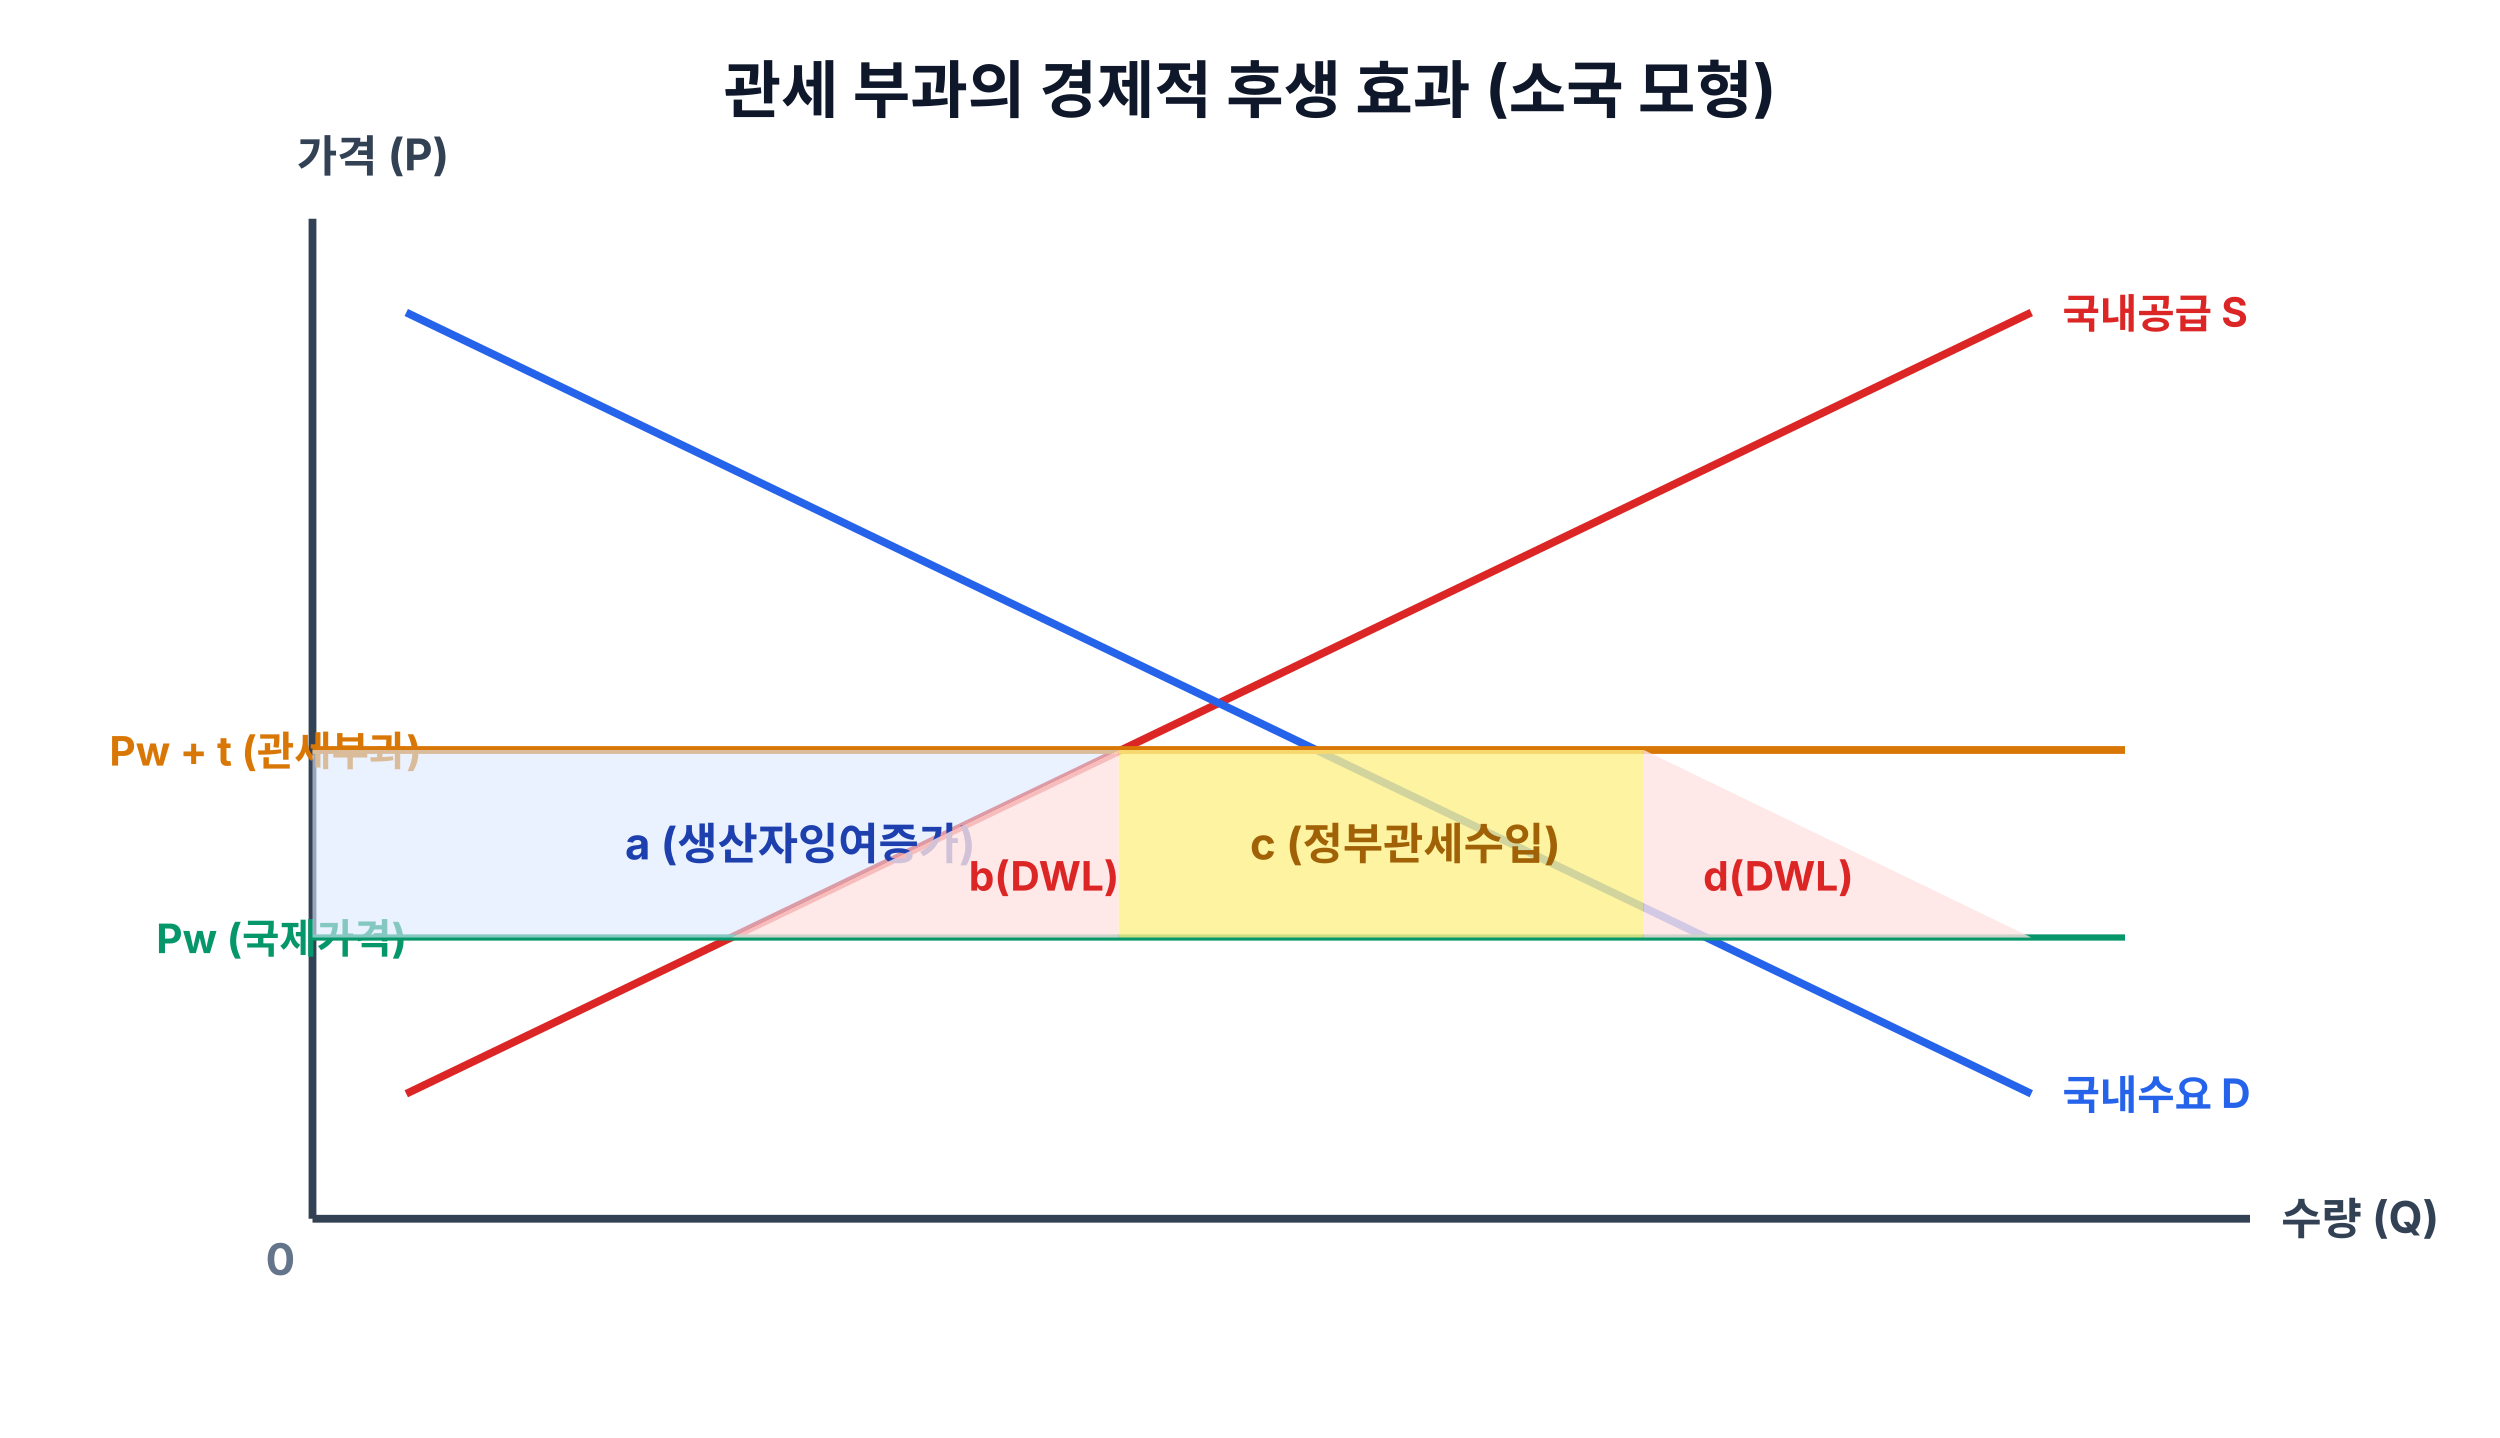
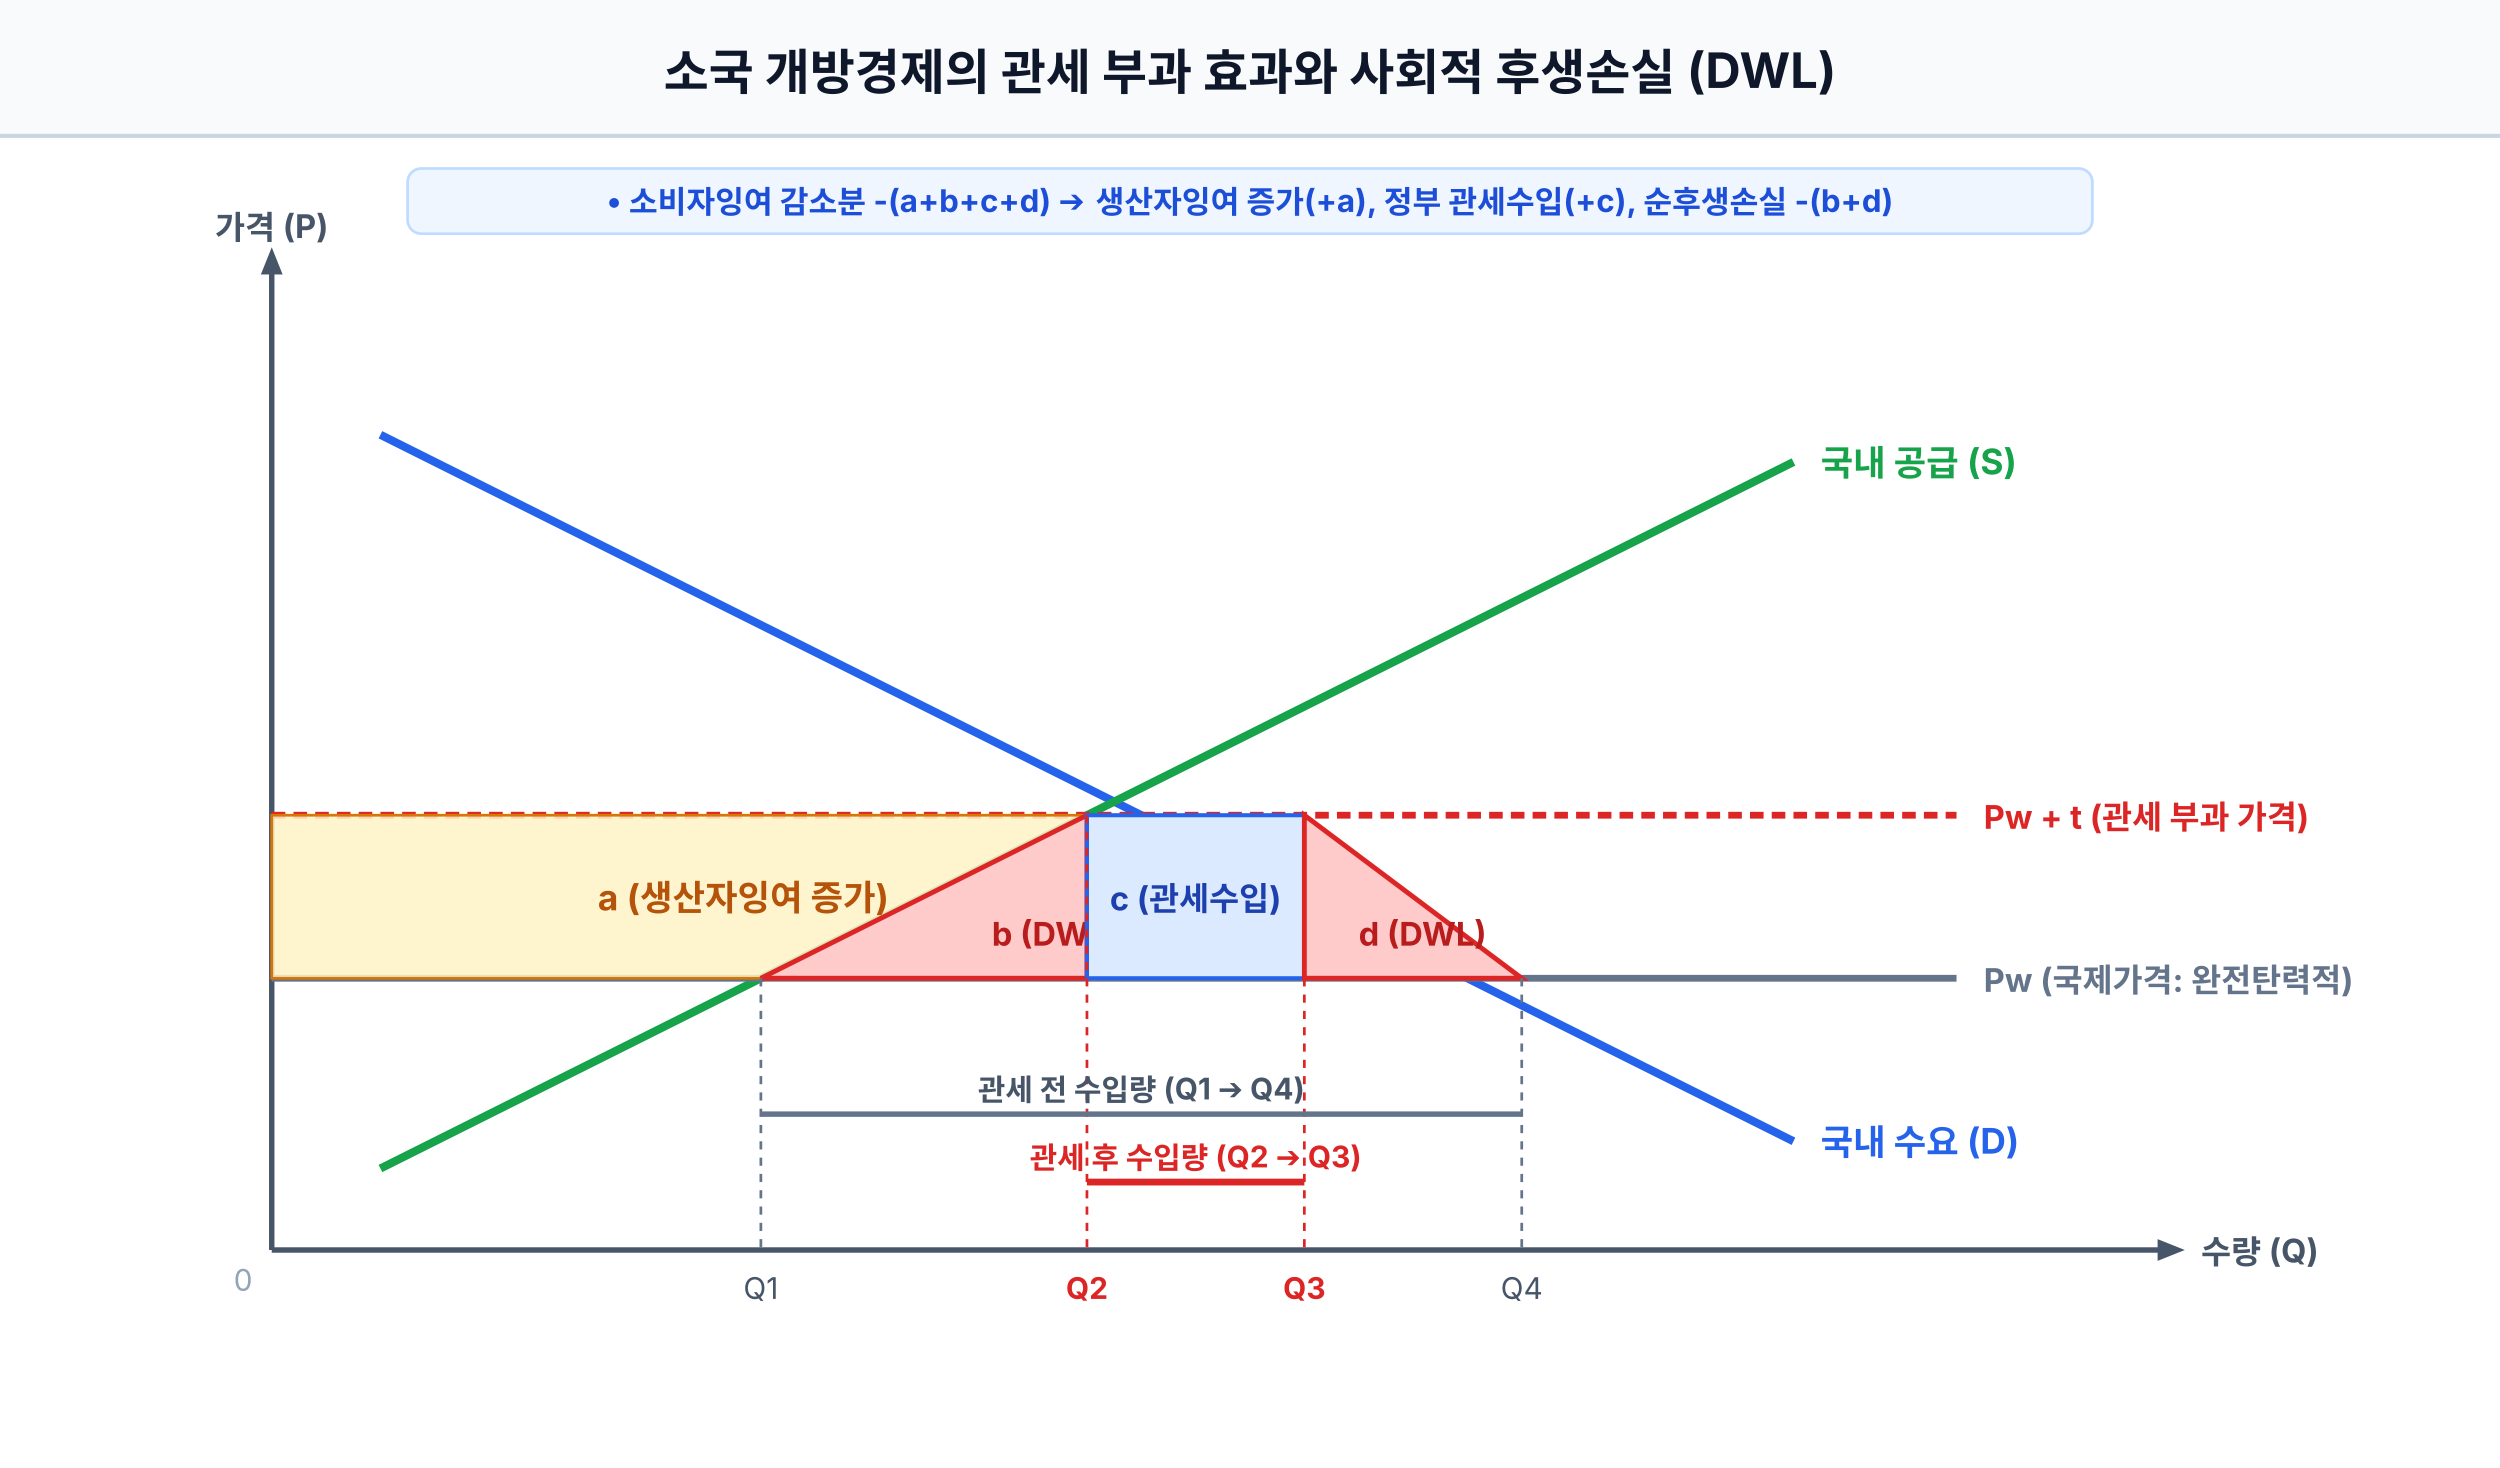
- <svg xmlns="http://www.w3.org/2000/svg" viewBox="0 0 800 460" width="100%" height="100%" style="background:#ffffff; font-family:'Pretendard', -apple-system, sans-serif;">
-   <text x="400" y="36" font-size="20" font-weight="bold" text-anchor="middle" fill="#0f172a">관세 부과의 경제적 후생 효과 (소국 모형)</text>
-   <line x1="100" y1="390" x2="720" y2="390" stroke="#334155" stroke-width="2.5" marker-end="url(#arr)" />
-   <line x1="100" y1="390" x2="100" y2="70" stroke="#334155" stroke-width="2.5" marker-end="url(#arr)" />
-   <text x="730" y="395" font-size="14" font-weight="bold" fill="#334155">수량 (Q)</text>
-   <text x="95" y="55" font-size="14" font-weight="bold" fill="#334155">가격 (P)</text>
-   <text x="85" y="408" font-size="14" font-weight="bold" fill="#64748b">0</text>
-   <line x1="130" y1="350" x2="650" y2="100" stroke="#dc2626" stroke-width="2.5" />
-   <text x="660" y="105" font-size="13" font-weight="bold" fill="#dc2626">국내공급 S</text>
-   <line x1="130" y1="100" x2="650" y2="350" stroke="#2563eb" stroke-width="2.5" />
-   <text x="660" y="355" font-size="13" font-weight="bold" fill="#2563eb">국내수요 D</text>
-   <line x1="100" y1="300" x2="680" y2="300" stroke="#059669" stroke-width="2" />
-   <text x="50" y="305" font-size="13" font-weight="bold" fill="#059669">Pw (국제가격)</text>
-   <line x1="100" y1="240" x2="680" y2="240" stroke="#d97706" stroke-width="2.5" />
-   <text x="35" y="245" font-size="13" font-weight="bold" fill="#d97706">Pw + t (관세부과)</text>
-   <polygon points="234,300 358,240 100,240 100,300" fill="#dbeafe" fill-opacity="0.6" />
-   <text x="200" y="275" font-size="14" font-weight="bold" fill="#1e40af">a (생산자잉여증가)</text>
-   <polygon points="234,300 358,240 358,300" fill="#fee2e2" fill-opacity="0.8" />
-   <text x="310" y="285" font-size="13" font-weight="bold" fill="#dc2626">b(DWL)</text>
-   <rect x="358" y="240" width="168" height="60" fill="#fef08a" fill-opacity="0.8" />
-   <text x="400" y="275" font-size="14" font-weight="bold" fill="#a16207">c (정부관세수입)</text>
-   <polygon points="526,240 650,300 526,300" fill="#fee2e2" fill-opacity="0.8" />
-   <text x="545" y="285" font-size="13" font-weight="bold" fill="#dc2626">d(DWL)</text>
+ <svg xmlns="http://www.w3.org/2000/svg" viewBox="0 0 920 540" width="100%" height="100%" style="background:#ffffff; font-family:'Pretendard', -apple-system, BlinkMacSystemFont, sans-serif;">
+   <defs>
+     <marker id="arr" viewBox="0 0 10 10" refX="6" refY="5" markerWidth="5" markerHeight="5" orient="auto-start-reverse">
+       <path d="M 0 1 L 10 5 L 0 9 z" fill="#475569" />
+     </marker>
+   </defs>
+   <rect x="0" y="0" width="920" height="50" fill="#f8fafc" />
+   <text x="460" y="33" font-size="18" font-weight="bold" text-anchor="middle" fill="#0f172a">소국 개방경제의 관세 부과 효과와 사회적 후생손실 (DWL)</text>
+   <line x1="0" y1="50" x2="920" y2="50" stroke="#cbd5e1" stroke-width="1.5" />
+   <rect x="150" y="62" width="620" height="24" rx="5" fill="#eff6ff" stroke="#bfdbfe" stroke-width="1" />
+   <text x="460" y="78" font-size="11.5" font-weight="bold" text-anchor="middle" fill="#1d4ed8">• 소비자잉여 감소분 -(a+b+c+d) ➔ 생산자잉여 증가(+a), 정부 관세수입(+c), 순후생손실 -(b+d)</text>
+   <line x1="100" y1="460" x2="800" y2="460" stroke="#475569" stroke-width="2" marker-end="url(#arr)" />
+   <line x1="100" y1="460" x2="100" y2="95" stroke="#475569" stroke-width="2" marker-end="url(#arr)" />
+   <text x="810" y="465" font-size="12" font-weight="bold" fill="#475569">수량 (Q)</text>
+   <text x="100" y="88" font-size="12" font-weight="bold" fill="#475569" text-anchor="middle">가격 (P)</text>
+   <text x="86" y="475" font-size="11" fill="#94a3b8">0</text>
+   <line x1="140" y1="160" x2="660" y2="420" stroke="#2563eb" stroke-width="3" />
+   <text x="670" y="425" font-size="13" font-weight="bold" fill="#2563eb">국내 수요 (D)</text>
+   <line x1="140" y1="430" x2="660" y2="170" stroke="#16a34a" stroke-width="3" />
+   <text x="670" y="175" font-size="13" font-weight="bold" fill="#16a34a">국내 공급 (S)</text>
+   <line x1="100" y1="360" x2="720" y2="360" stroke="#64748b" stroke-width="2.5" />
+   <text x="730" y="365" font-size="12" font-weight="bold" fill="#64748b">Pw (국제가격: 완전탄력적)</text>
+   <line x1="100" y1="300" x2="720" y2="300" stroke="#dc2626" stroke-width="2.5" stroke-dasharray="5,3" />
+   <text x="730" y="305" font-size="12" font-weight="bold" fill="#dc2626">Pw + t (관세 부과 가격)</text>
+   <polygon points="100,360 280,360 400,300 100,300" fill="#fef3c7" fill-opacity="0.85" stroke="#d97706" />
+   <text x="220" y="335" font-size="13" font-weight="bold" fill="#b45309">a (생산자잉여 증가)</text>
+   <polygon points="280,360 400,300 400,360" fill="#fecaca" stroke="#dc2626" stroke-width="1.8" />
+   <text x="365" y="348" font-size="12" font-weight="bold" fill="#b91c1c">b (DWL)</text>
+   <rect x="400" y="300" width="80" height="60" fill="#dbeafe" stroke="#2563eb" stroke-width="1.5" />
+   <text x="440" y="335" font-size="12" font-weight="bold" fill="#1e40af" text-anchor="middle">c (관세수입)</text>
+   <polygon points="480,300 480,360 560,360" fill="#fecaca" stroke="#dc2626" stroke-width="1.8" />
+   <text x="500" y="348" font-size="12" font-weight="bold" fill="#b91c1c">d (DWL)</text>
+   <line x1="280" y1="360" x2="280" y2="460" stroke="#64748b" stroke-dasharray="3,3" />
+   <text x="280" y="478" font-size="11" fill="#475569" text-anchor="middle">Q1</text>
+   <line x1="400" y1="300" x2="400" y2="460" stroke="#dc2626" stroke-dasharray="3,3" />
+   <text x="400" y="478" font-size="11" font-weight="bold" fill="#dc2626" text-anchor="middle">Q2</text>
+   <line x1="480" y1="300" x2="480" y2="460" stroke="#dc2626" stroke-dasharray="3,3" />
+   <text x="480" y="478" font-size="11" font-weight="bold" fill="#dc2626" text-anchor="middle">Q3</text>
+   <line x1="560" y1="360" x2="560" y2="460" stroke="#64748b" stroke-dasharray="3,3" />
+   <text x="560" y="478" font-size="11" fill="#475569" text-anchor="middle">Q4</text>
+   <line x1="280" y1="410" x2="560" y2="410" stroke="#64748b" stroke-width="2" />
+   <text x="420" y="405" font-size="11" font-weight="bold" fill="#475569" text-anchor="middle">관세 전 수입량 (Q1 ➔ Q4)</text>
+   <line x1="400" y1="435" x2="480" y2="435" stroke="#dc2626" stroke-width="2.5" />
+   <text x="440" y="430" font-size="11" font-weight="bold" fill="#dc2626" text-anchor="middle">관세 후 수입량 (Q2 ➔ Q3)</text>
</svg>
